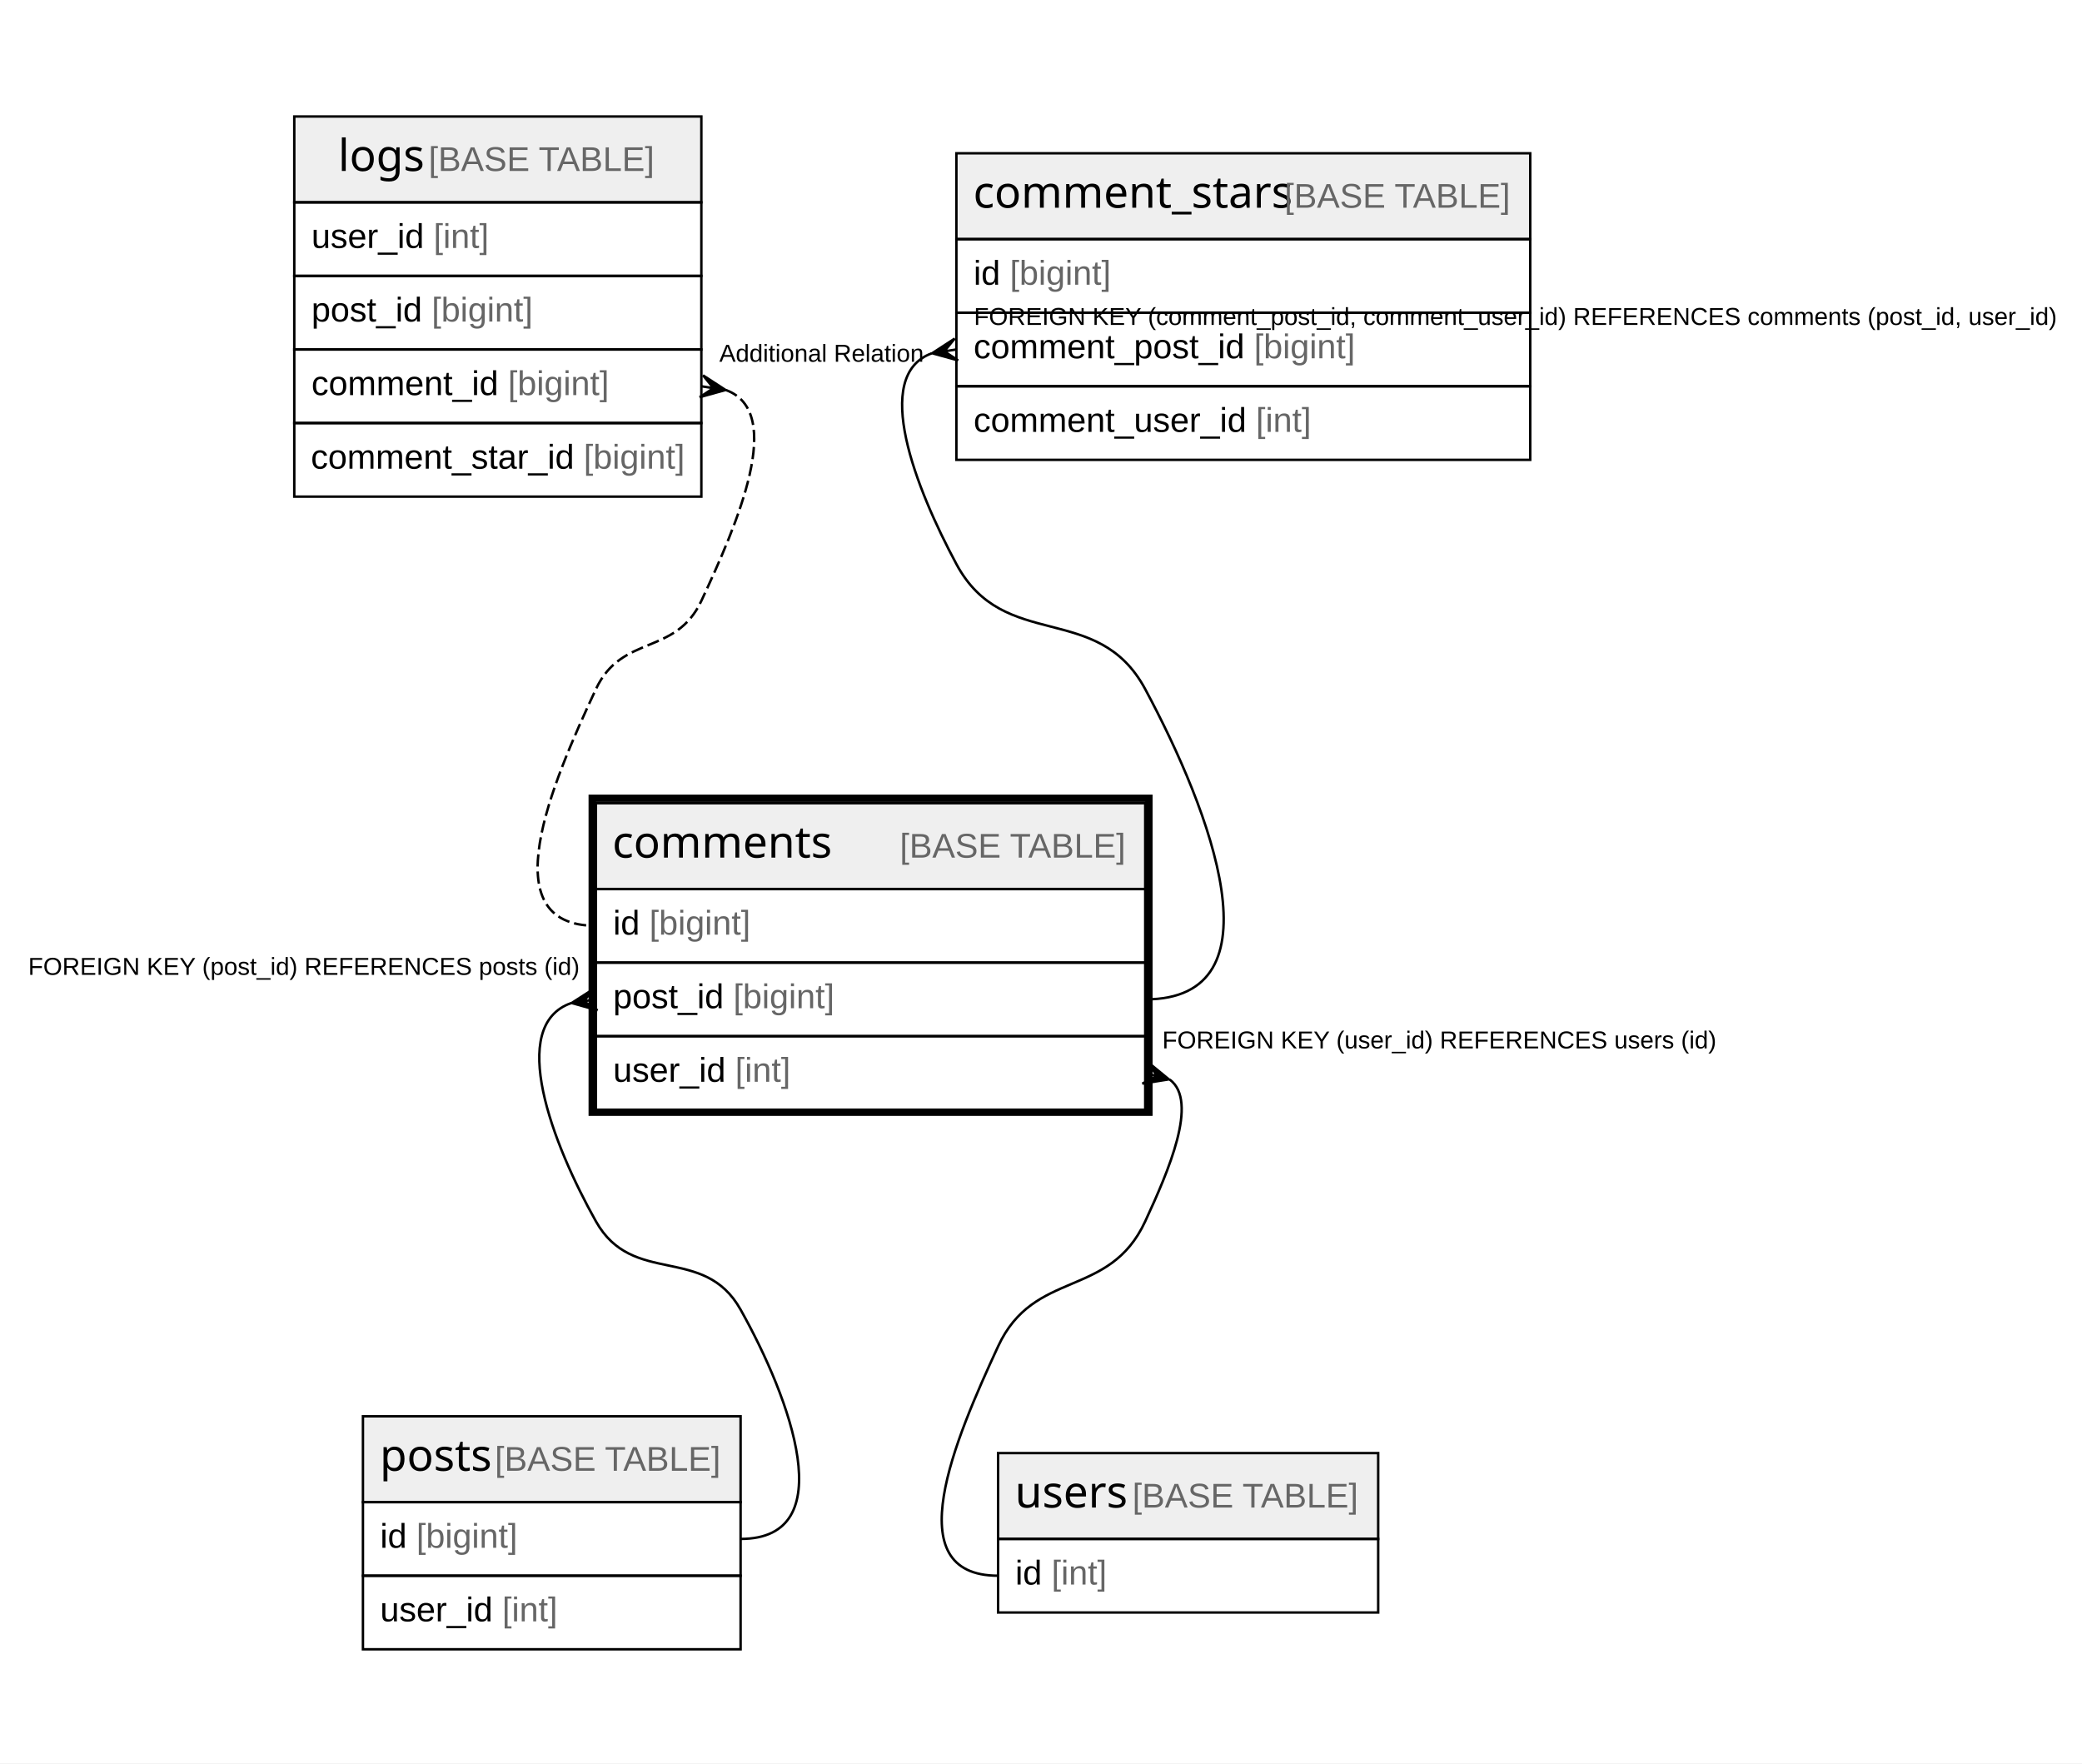
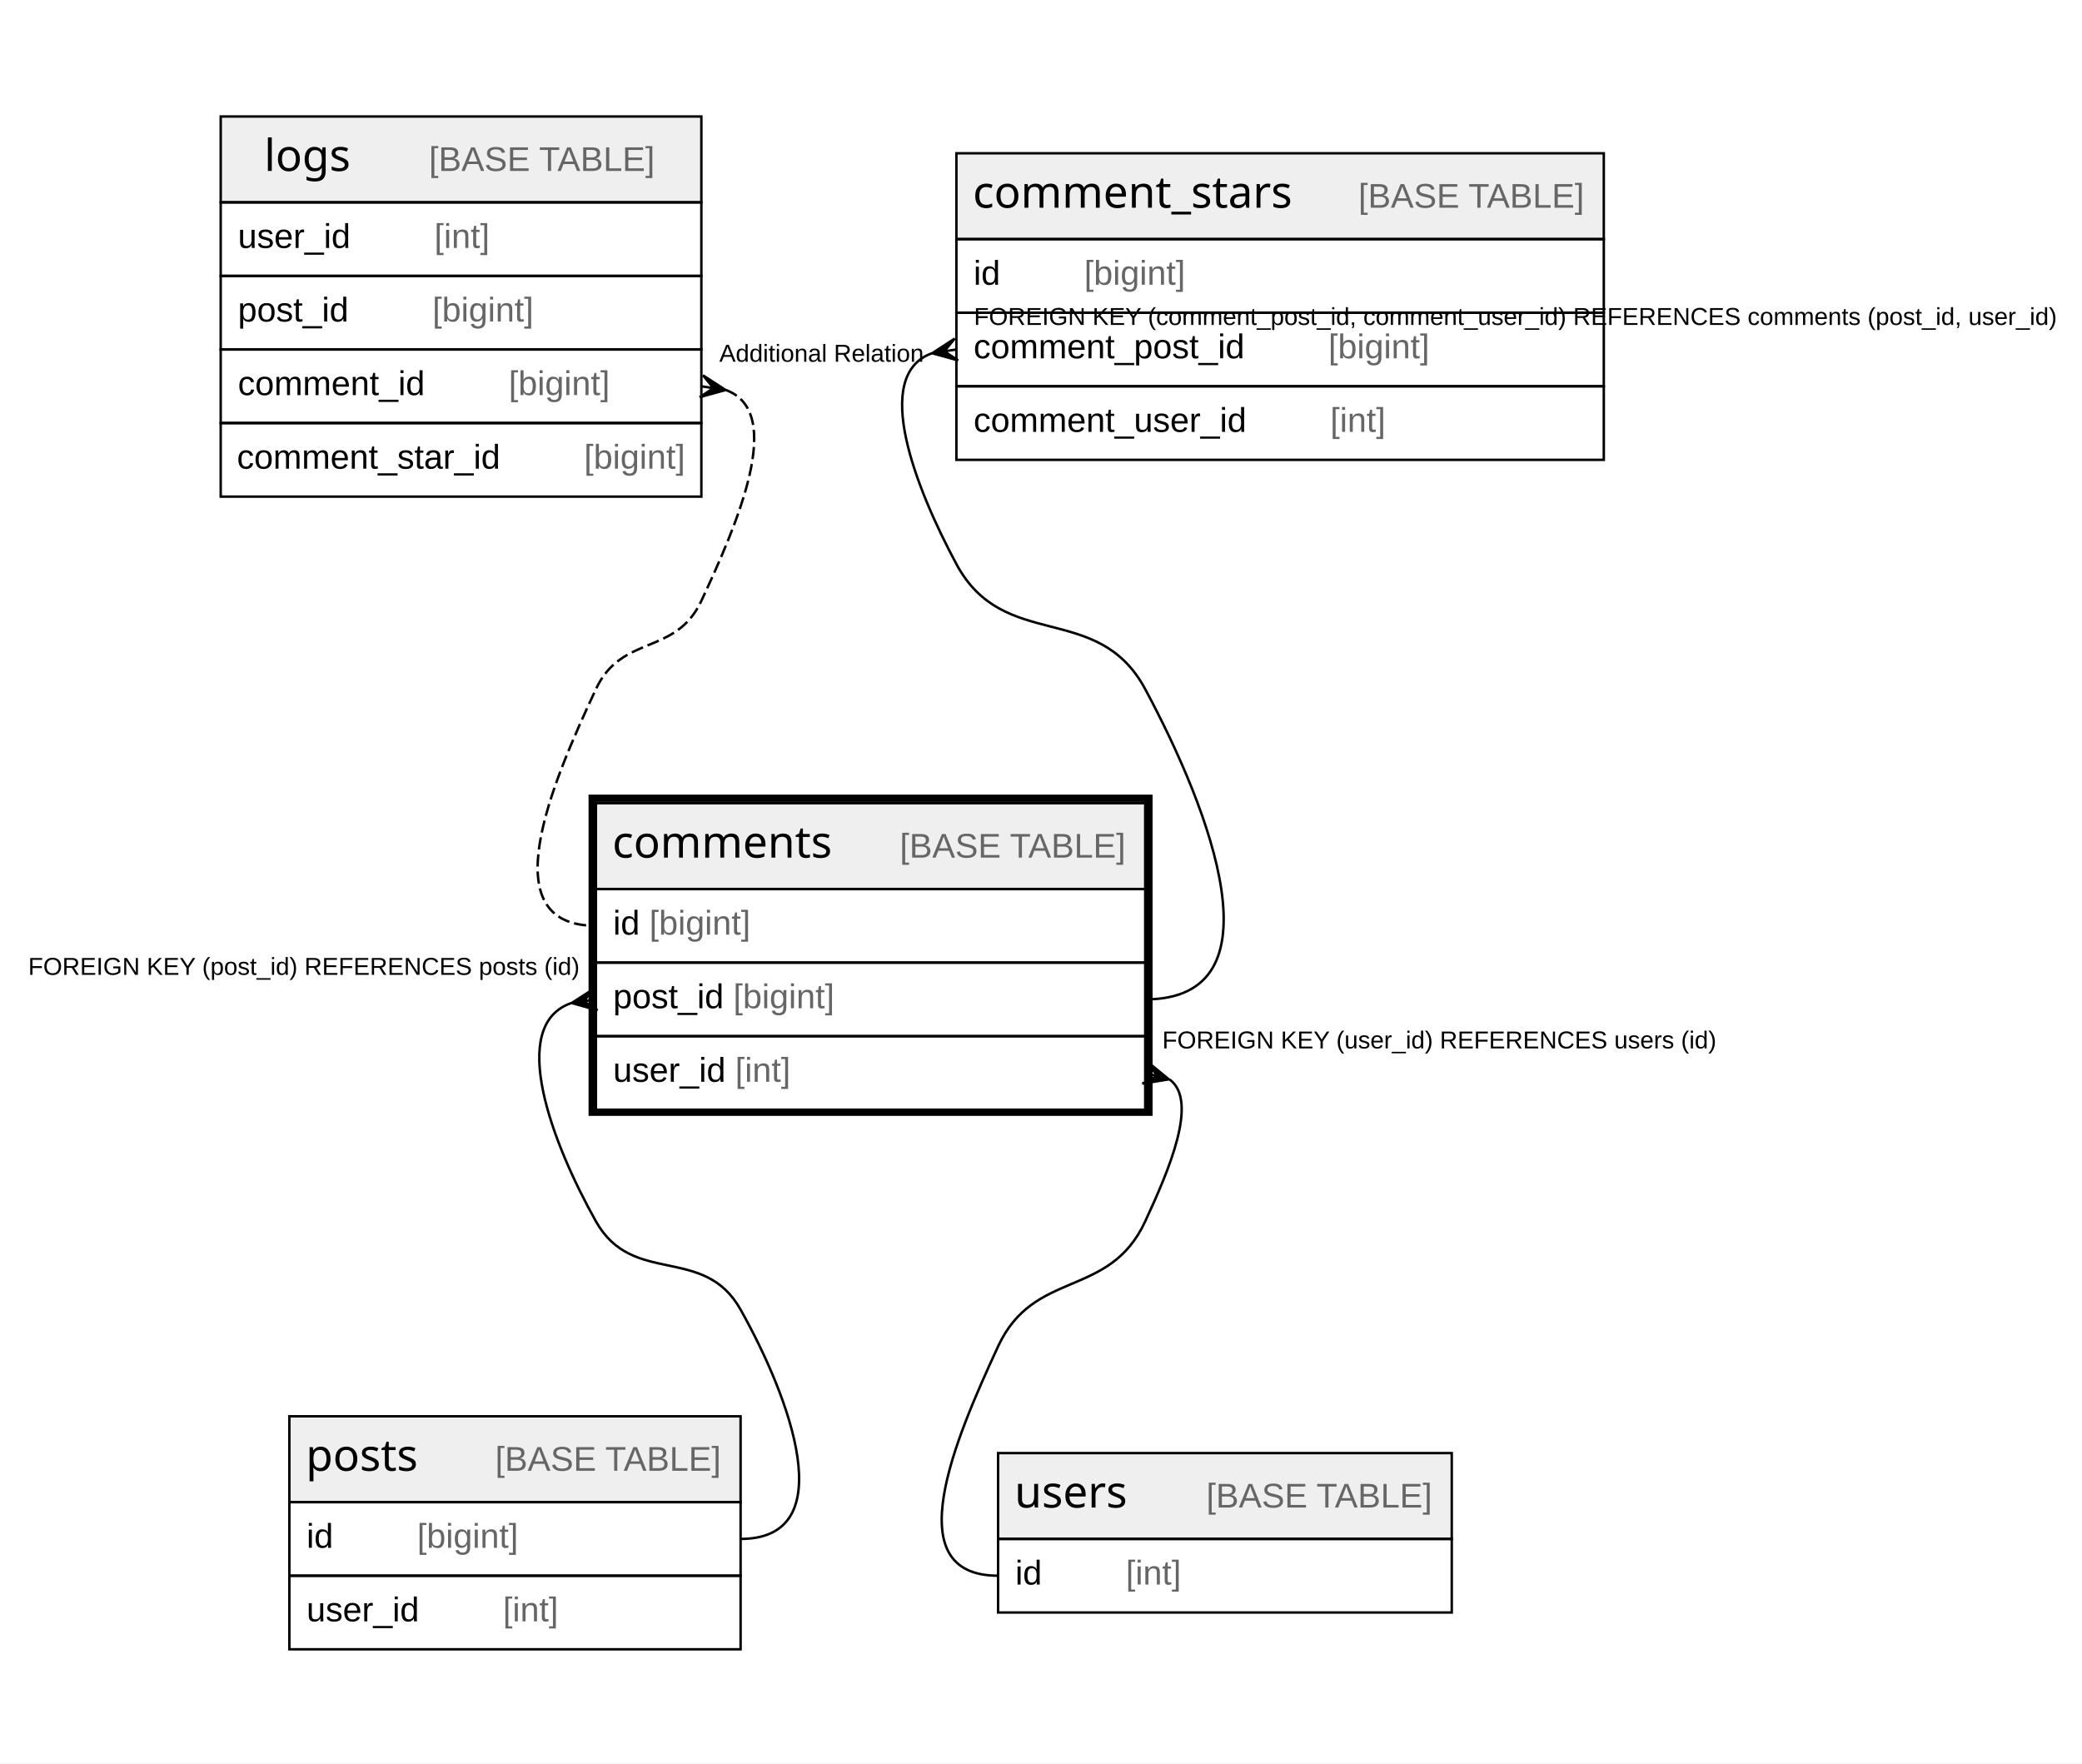
<svg xmlns="http://www.w3.org/2000/svg" width="849pt" height="719pt" viewBox="0.00 0.00 849.00 719.00">
  <g id="graph0" class="graph" transform="scale(1 1) rotate(0) translate(4 715)">
    <polygon fill="#ffffff" stroke="transparent" points="-4,4 -4,-715 845,-715 845,4 -4,4" />
    <g id="node1" class="node">
      <polygon fill="#efefef" stroke="transparent" points="239,-352.5 239,-387.5 463,-387.5 463,-352.5 239,-352.5" />
      <polygon fill="none" stroke="#000000" points="239,-352.5 239,-387.5 463,-387.5 463,-352.5 239,-352.5" />
      <text text-anchor="start" x="245.713" y="-365.3" font-family="Arial Bold" font-size="18.00" fill="#000000">comments</text>
      <text text-anchor="start" x="328.719" y="-365.3" font-family="Arial" font-size="14.00" fill="#000000">    </text>
      <text text-anchor="start" x="362.923" y="-365.3" font-family="Arial" font-size="14.00" fill="#666666">[BASE TABLE]</text>
      <polygon fill="none" stroke="#000000" points="239,-322.5 239,-352.5 463,-352.5 463,-322.5 239,-322.5" />
      <text text-anchor="start" x="246" y="-333.9" font-family="Arial" font-size="14.00" fill="#000000">id </text>
      <text text-anchor="start" x="260.78" y="-333.9" font-family="Arial" font-size="14.00" fill="#666666">[bigint]</text>
      <polygon fill="none" stroke="#000000" points="239,-292.5 239,-322.5 463,-322.5 463,-292.5 239,-292.5" />
      <text text-anchor="start" x="246" y="-303.9" font-family="Arial" font-size="14.00" fill="#000000">post_id </text>
      <text text-anchor="start" x="295.018" y="-303.9" font-family="Arial" font-size="14.00" fill="#666666">[bigint]</text>
      <polygon fill="none" stroke="#000000" points="239,-262.5 239,-292.5 463,-292.5 463,-262.5 239,-262.5" />
      <text text-anchor="start" x="246" y="-273.9" font-family="Arial" font-size="14.00" fill="#000000">user_id </text>
      <text text-anchor="start" x="295.788" y="-273.9" font-family="Arial" font-size="14.00" fill="#666666">[int]</text>
      <polygon fill="none" stroke="#000000" stroke-width="3" points="237.5,-261.5 237.5,-389.5 464.5,-389.5 464.5,-261.5 237.5,-261.5" />
    </g>
    <g id="node3" class="node">
-       <polygon fill="#efefef" stroke="transparent" points="144,-102.5 144,-137.5 298,-137.5 298,-102.5 144,-102.5" />
-       <polygon fill="none" stroke="#000000" points="144,-102.5 144,-137.5 298,-137.5 298,-102.5 144,-102.5" />
-       <text text-anchor="start" x="150.866" y="-115.3" font-family="Arial Bold" font-size="18.00" fill="#000000">posts</text>
-       <text text-anchor="start" x="193.88" y="-115.3" font-family="Arial" font-size="14.00" fill="#000000"> </text>
-       <text text-anchor="start" x="197.771" y="-115.3" font-family="Arial" font-size="14.00" fill="#666666">[BASE TABLE]</text>
-       <polygon fill="none" stroke="#000000" points="144,-72.5 144,-102.5 298,-102.5 298,-72.5 144,-72.5" />
-       <text text-anchor="start" x="151" y="-83.9" font-family="Arial" font-size="14.00" fill="#000000">id </text>
-       <text text-anchor="start" x="165.78" y="-83.9" font-family="Arial" font-size="14.00" fill="#666666">[bigint]</text>
-       <polygon fill="none" stroke="#000000" points="144,-42.5 144,-72.5 298,-72.5 298,-42.5 144,-42.5" />
-       <text text-anchor="start" x="151" y="-53.9" font-family="Arial" font-size="14.00" fill="#000000">user_id </text>
-       <text text-anchor="start" x="200.788" y="-53.9" font-family="Arial" font-size="14.00" fill="#666666">[int]</text>
+       <polygon fill="#efefef" stroke="transparent" points="114,-102.5 114,-137.5 298,-137.5 298,-102.5 114,-102.5" />
+       <polygon fill="none" stroke="#000000" points="114,-102.5 114,-137.5 298,-137.5 298,-102.5 114,-102.5" />
+       <text text-anchor="start" x="120.709" y="-115.3" font-family="Arial Bold" font-size="18.00" fill="#000000">posts</text>
+       <text text-anchor="start" x="163.723" y="-115.3" font-family="Arial" font-size="14.00" fill="#000000">    </text>
+       <text text-anchor="start" x="197.928" y="-115.3" font-family="Arial" font-size="14.00" fill="#666666">[BASE TABLE]</text>
+       <polygon fill="none" stroke="#000000" points="114,-72.5 114,-102.5 298,-102.5 298,-72.5 114,-72.5" />
+       <text text-anchor="start" x="121" y="-83.9" font-family="Arial" font-size="14.00" fill="#000000">id    </text>
+       <text text-anchor="start" x="166.094" y="-83.9" font-family="Arial" font-size="14.00" fill="#666666">[bigint]</text>
+       <polygon fill="none" stroke="#000000" points="114,-42.5 114,-72.5 298,-72.5 298,-42.5 114,-42.5" />
+       <text text-anchor="start" x="121" y="-53.9" font-family="Arial" font-size="14.00" fill="#000000">user_id    </text>
+       <text text-anchor="start" x="201.102" y="-53.9" font-family="Arial" font-size="14.00" fill="#666666">[int]</text>
    </g>
    <g id="edge2" class="edge">
      <path fill="none" stroke="#000000" d="M228.897,-305.985C202.78,-296.869 221.236,-248.65 239,-217 254.035,-190.213 282.965,-207.787 298,-181 318.34,-144.762 339.556,-87.5 298,-87.5" />
      <polygon fill="#000000" stroke="#000000" points="229.111,-306.017 238.333,-311.95 234.055,-306.758 239,-307.5 239,-307.5 239,-307.5 234.055,-306.758 239.667,-303.05 229.111,-306.017 229.111,-306.017" />
      <text text-anchor="start" x="7.495" y="-317.5" font-family="Arial" font-size="10.00" fill="#000000">FOREIGN KEY (post_id) REFERENCES posts (id)</text>
    </g>
    <g id="node5" class="node">
-       <polygon fill="#efefef" stroke="transparent" points="403,-87.5 403,-122.5 558,-122.5 558,-87.5 403,-87.5" />
-       <polygon fill="none" stroke="#000000" points="403,-87.5 403,-122.5 558,-122.5 558,-87.5 403,-87.5" />
-       <text text-anchor="start" x="409.871" y="-100.3" font-family="Arial Bold" font-size="18.00" fill="#000000">users</text>
-       <text text-anchor="start" x="453.875" y="-100.3" font-family="Arial" font-size="14.00" fill="#000000"> </text>
-       <text text-anchor="start" x="457.766" y="-100.3" font-family="Arial" font-size="14.00" fill="#666666">[BASE TABLE]</text>
-       <polygon fill="none" stroke="#000000" points="403,-57.5 403,-87.5 558,-87.5 558,-57.5 403,-57.5" />
-       <text text-anchor="start" x="410" y="-68.9" font-family="Arial" font-size="14.00" fill="#000000">id </text>
-       <text text-anchor="start" x="424.78" y="-68.9" font-family="Arial" font-size="14.00" fill="#666666">[int]</text>
+       <polygon fill="#efefef" stroke="transparent" points="403,-87.5 403,-122.5 588,-122.5 588,-87.5 403,-87.5" />
+       <polygon fill="none" stroke="#000000" points="403,-87.5 403,-122.5 588,-122.5 588,-87.5 403,-87.5" />
+       <text text-anchor="start" x="409.714" y="-100.3" font-family="Arial Bold" font-size="18.00" fill="#000000">users</text>
+       <text text-anchor="start" x="453.718" y="-100.3" font-family="Arial" font-size="14.00" fill="#000000">    </text>
+       <text text-anchor="start" x="487.923" y="-100.3" font-family="Arial" font-size="14.00" fill="#666666">[BASE TABLE]</text>
+       <polygon fill="none" stroke="#000000" points="403,-57.5 403,-87.5 588,-87.5 588,-57.5 403,-57.5" />
+       <text text-anchor="start" x="410" y="-68.9" font-family="Arial" font-size="14.00" fill="#000000">id    </text>
+       <text text-anchor="start" x="455.094" y="-68.9" font-family="Arial" font-size="14.00" fill="#666666">[int]</text>
    </g>
    <g id="edge4" class="edge">
      <path fill="none" stroke="#000000" d="M473.01,-274.796C484.885,-265.971 472.435,-237.402 463,-217 448.31,-185.234 417.69,-197.766 403,-166 385.558,-128.282 361.444,-72.5 403,-72.5" />
      <polygon fill="#000000" stroke="#000000" points="472.654,-274.892 461.827,-273.156 467.827,-276.196 463,-277.5 463,-277.5 463,-277.5 467.827,-276.196 464.173,-281.844 472.654,-274.892 472.654,-274.892" />
      <text text-anchor="start" x="469.945" y="-287.5" font-family="Arial" font-size="10.00" fill="#000000">FOREIGN KEY (user_id) REFERENCES users (id)</text>
    </g>
    <g id="node2" class="node">
-       <polygon fill="#efefef" stroke="transparent" points="116,-632.5 116,-667.5 282,-667.5 282,-632.5 116,-632.5" />
-       <polygon fill="none" stroke="#000000" points="116,-632.5 116,-667.5 282,-667.5 282,-632.5 116,-632.5" />
-       <text text-anchor="start" x="133.87" y="-645.3" font-family="Arial Bold" font-size="18.00" fill="#000000">logs</text>
-       <text text-anchor="start" x="166.876" y="-645.3" font-family="Arial" font-size="14.00" fill="#000000"> </text>
-       <text text-anchor="start" x="170.767" y="-645.3" font-family="Arial" font-size="14.00" fill="#666666">[BASE TABLE]</text>
-       <polygon fill="none" stroke="#000000" points="116,-602.5 116,-632.5 282,-632.5 282,-602.5 116,-602.5" />
-       <text text-anchor="start" x="123" y="-613.9" font-family="Arial" font-size="14.00" fill="#000000">user_id </text>
-       <text text-anchor="start" x="172.788" y="-613.9" font-family="Arial" font-size="14.00" fill="#666666">[int]</text>
-       <polygon fill="none" stroke="#000000" points="116,-572.5 116,-602.5 282,-602.5 282,-572.5 116,-572.5" />
-       <text text-anchor="start" x="123" y="-583.9" font-family="Arial" font-size="14.00" fill="#000000">post_id </text>
-       <text text-anchor="start" x="172.018" y="-583.9" font-family="Arial" font-size="14.00" fill="#666666">[bigint]</text>
-       <polygon fill="none" stroke="#000000" points="116,-542.5 116,-572.5 282,-572.5 282,-542.5 116,-542.5" />
-       <text text-anchor="start" x="123" y="-553.9" font-family="Arial" font-size="14.00" fill="#000000">comment_id </text>
-       <text text-anchor="start" x="203.122" y="-553.9" font-family="Arial" font-size="14.00" fill="#666666">[bigint]</text>
-       <polygon fill="none" stroke="#000000" points="116,-512.5 116,-542.5 282,-542.5 282,-512.5 116,-512.5" />
-       <text text-anchor="start" x="122.764" y="-523.9" font-family="Arial" font-size="14.00" fill="#000000">comment_star_id </text>
-       <text text-anchor="start" x="234.003" y="-523.9" font-family="Arial" font-size="14.00" fill="#666666">[bigint]</text>
+       <polygon fill="#efefef" stroke="transparent" points="86,-632.5 86,-667.5 282,-667.5 282,-632.5 86,-632.5" />
+       <polygon fill="none" stroke="#000000" points="86,-632.5 86,-667.5 282,-667.5 282,-632.5 86,-632.5" />
+       <text text-anchor="start" x="103.713" y="-645.3" font-family="Arial Bold" font-size="18.00" fill="#000000">logs</text>
+       <text text-anchor="start" x="136.719" y="-645.3" font-family="Arial" font-size="14.00" fill="#000000">    </text>
+       <text text-anchor="start" x="170.924" y="-645.3" font-family="Arial" font-size="14.00" fill="#666666">[BASE TABLE]</text>
+       <polygon fill="none" stroke="#000000" points="86,-602.5 86,-632.5 282,-632.5 282,-602.5 86,-602.5" />
+       <text text-anchor="start" x="93" y="-613.9" font-family="Arial" font-size="14.00" fill="#000000">user_id    </text>
+       <text text-anchor="start" x="173.102" y="-613.9" font-family="Arial" font-size="14.00" fill="#666666">[int]</text>
+       <polygon fill="none" stroke="#000000" points="86,-572.5 86,-602.5 282,-602.5 282,-572.5 86,-572.5" />
+       <text text-anchor="start" x="93" y="-583.9" font-family="Arial" font-size="14.00" fill="#000000">post_id    </text>
+       <text text-anchor="start" x="172.332" y="-583.9" font-family="Arial" font-size="14.00" fill="#666666">[bigint]</text>
+       <polygon fill="none" stroke="#000000" points="86,-542.5 86,-572.5 282,-572.5 282,-542.5 86,-542.5" />
+       <text text-anchor="start" x="93" y="-553.9" font-family="Arial" font-size="14.00" fill="#000000">comment_id    </text>
+       <text text-anchor="start" x="203.436" y="-553.9" font-family="Arial" font-size="14.00" fill="#666666">[bigint]</text>
+       <polygon fill="none" stroke="#000000" points="86,-512.5 86,-542.5 282,-542.5 282,-512.5 86,-512.5" />
+       <text text-anchor="start" x="92.607" y="-523.9" font-family="Arial" font-size="14.00" fill="#000000">comment_star_id    </text>
+       <text text-anchor="start" x="234.16" y="-523.9" font-family="Arial" font-size="14.00" fill="#666666">[bigint]</text>
    </g>
    <g id="edge1" class="edge">
      <path fill="none" stroke="#000000" stroke-dasharray="5,2" d="M292.022,-555.955C316.394,-547.059 296.784,-501.658 282,-470 271.454,-447.416 249.546,-456.584 239,-434 220.853,-395.139 196.111,-337.5 239,-337.5" />
      <polygon fill="#000000" stroke="#000000" points="291.883,-555.977 281.315,-553.053 286.942,-556.738 282,-557.5 282,-557.5 282,-557.5 286.942,-556.738 282.685,-561.947 291.883,-555.977 291.883,-555.977" />
      <text text-anchor="start" x="289.325" y="-567.5" font-family="Arial" font-size="10.00" fill="#000000">Additional Relation</text>
    </g>
    <g id="node4" class="node">
-       <polygon fill="#efefef" stroke="transparent" points="386,-617.5 386,-652.5 620,-652.5 620,-617.5 386,-617.5" />
-       <polygon fill="none" stroke="#000000" points="386,-617.5 386,-652.5 620,-652.5 620,-617.5 386,-617.5" />
-       <text text-anchor="start" x="392.867" y="-630.3" font-family="Arial Bold" font-size="18.00" fill="#000000">comment_stars</text>
-       <text text-anchor="start" x="515.879" y="-630.3" font-family="Arial" font-size="14.00" fill="#000000"> </text>
-       <text text-anchor="start" x="519.77" y="-630.3" font-family="Arial" font-size="14.00" fill="#666666">[BASE TABLE]</text>
-       <polygon fill="none" stroke="#000000" points="386,-587.5 386,-617.5 620,-617.5 620,-587.5 386,-587.5" />
-       <text text-anchor="start" x="393" y="-598.9" font-family="Arial" font-size="14.00" fill="#000000">id </text>
-       <text text-anchor="start" x="407.78" y="-598.9" font-family="Arial" font-size="14.00" fill="#666666">[bigint]</text>
-       <polygon fill="none" stroke="#000000" points="386,-557.5 386,-587.5 620,-587.5 620,-557.5 386,-557.5" />
-       <text text-anchor="start" x="393" y="-568.9" font-family="Arial" font-size="14.00" fill="#000000">comment_post_id </text>
-       <text text-anchor="start" x="507.36" y="-568.9" font-family="Arial" font-size="14.00" fill="#666666">[bigint]</text>
-       <polygon fill="none" stroke="#000000" points="386,-527.5 386,-557.5 620,-557.5 620,-527.5 386,-527.5" />
-       <text text-anchor="start" x="393" y="-538.9" font-family="Arial" font-size="14.00" fill="#000000">comment_user_id </text>
-       <text text-anchor="start" x="508.13" y="-538.9" font-family="Arial" font-size="14.00" fill="#666666">[int]</text>
+       <polygon fill="#efefef" stroke="transparent" points="386,-617.5 386,-652.5 650,-652.5 650,-617.5 386,-617.5" />
+       <polygon fill="none" stroke="#000000" points="386,-617.5 386,-652.5 650,-652.5 650,-617.5 386,-617.5" />
+       <text text-anchor="start" x="392.71" y="-630.3" font-family="Arial Bold" font-size="18.00" fill="#000000">comment_stars</text>
+       <text text-anchor="start" x="515.722" y="-630.3" font-family="Arial" font-size="14.00" fill="#000000">    </text>
+       <text text-anchor="start" x="549.927" y="-630.3" font-family="Arial" font-size="14.00" fill="#666666">[BASE TABLE]</text>
+       <polygon fill="none" stroke="#000000" points="386,-587.5 386,-617.5 650,-617.5 650,-587.5 386,-587.5" />
+       <text text-anchor="start" x="393" y="-598.9" font-family="Arial" font-size="14.00" fill="#000000">id    </text>
+       <text text-anchor="start" x="438.094" y="-598.9" font-family="Arial" font-size="14.00" fill="#666666">[bigint]</text>
+       <polygon fill="none" stroke="#000000" points="386,-557.5 386,-587.5 650,-587.5 650,-557.5 386,-557.5" />
+       <text text-anchor="start" x="393" y="-568.9" font-family="Arial" font-size="14.00" fill="#000000">comment_post_id    </text>
+       <text text-anchor="start" x="537.675" y="-568.9" font-family="Arial" font-size="14.00" fill="#666666">[bigint]</text>
+       <polygon fill="none" stroke="#000000" points="386,-527.5 386,-557.5 650,-557.5 650,-527.5 386,-527.5" />
+       <text text-anchor="start" x="393" y="-538.9" font-family="Arial" font-size="14.00" fill="#000000">comment_user_id    </text>
+       <text text-anchor="start" x="538.445" y="-538.9" font-family="Arial" font-size="14.00" fill="#666666">[int]</text>
    </g>
    <g id="edge3" class="edge">
      <path fill="none" stroke="#000000" d="M375.924,-570.928C351.251,-561.881 369.467,-515.78 386,-485 405.423,-448.838 443.577,-470.162 463,-434 489.603,-384.47 519.222,-307.5 463,-307.5" />
      <polygon fill="#000000" stroke="#000000" points="376.12,-570.959 385.306,-576.946 381.06,-571.729 386,-572.5 386,-572.5 386,-572.5 381.06,-571.729 386.694,-568.054 376.12,-570.959 376.12,-570.959" />
      <text text-anchor="start" x="393.144" y="-582.5" font-family="Arial" font-size="10.00" fill="#000000">FOREIGN KEY (comment_post_id, comment_user_id) REFERENCES comments (post_id, user_id)</text>
    </g>
  </g>
</svg>
